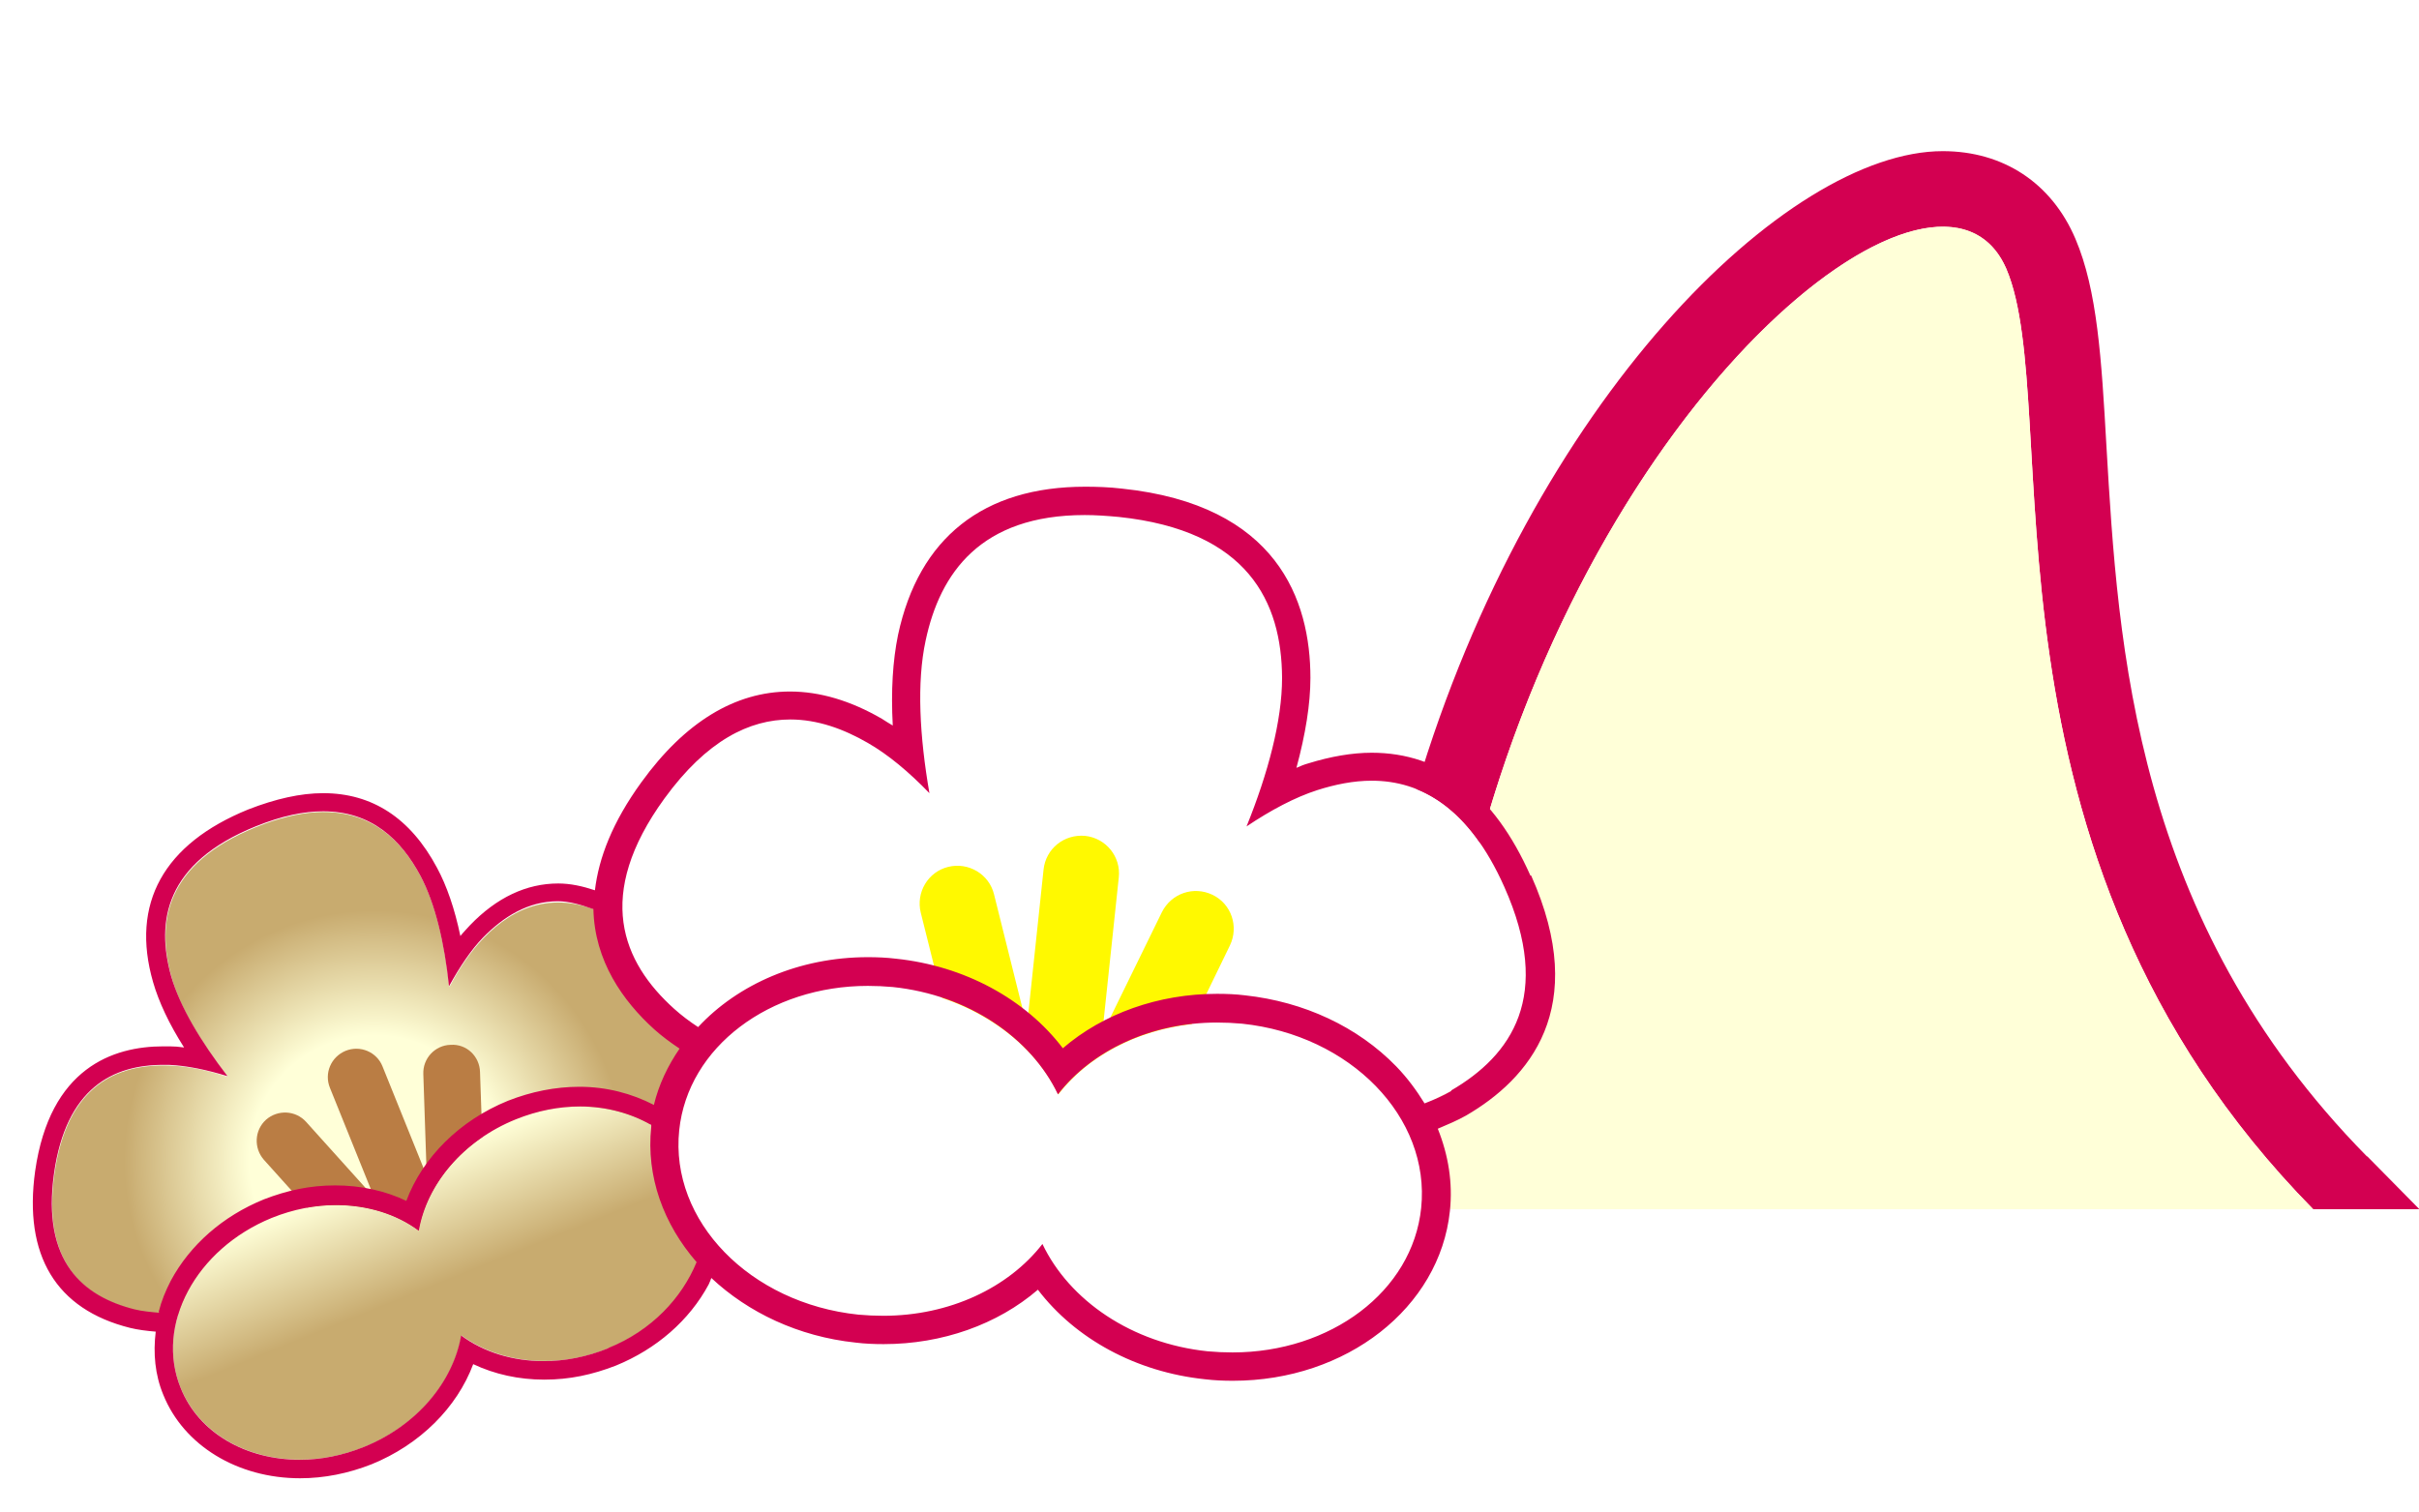
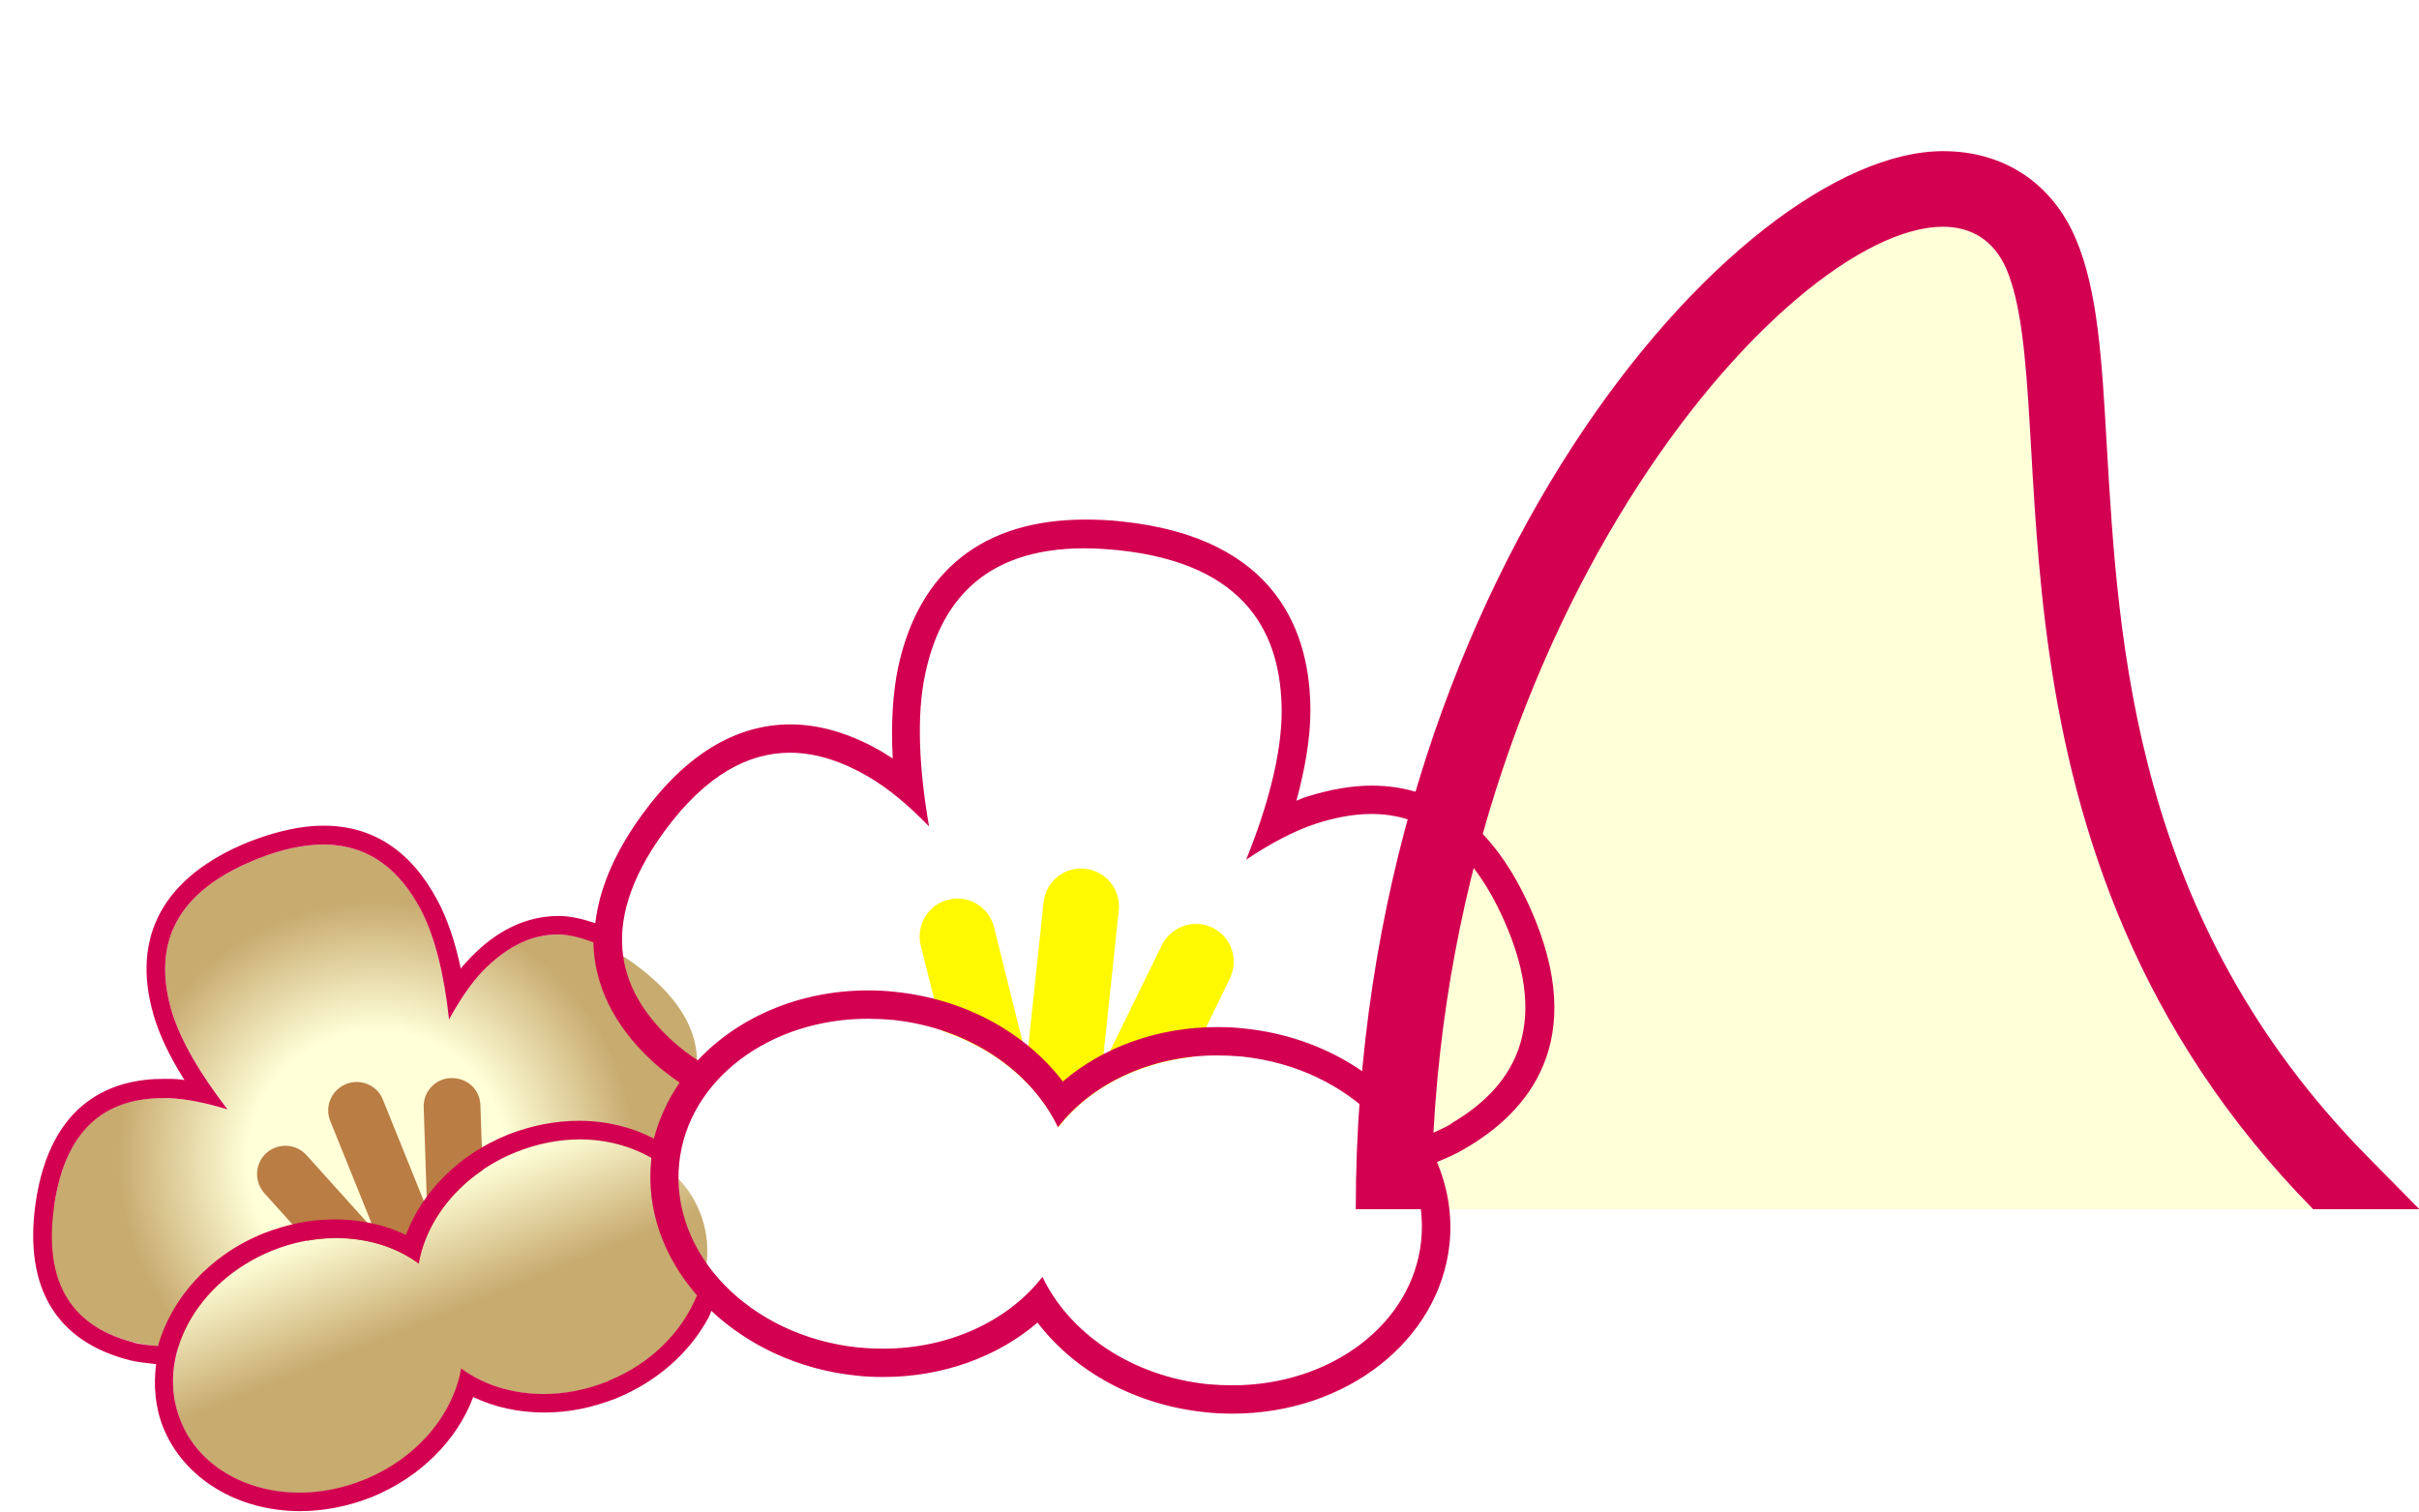
<svg xmlns="http://www.w3.org/2000/svg" id="b" viewBox="0 0 64 40">
  <defs>
    <style>.g{fill:none;}.h{fill:url(#f);}.i{fill:url(#e);}.j{fill:#d30051;}.k{fill:#ba7d44;}.l{fill:#ffffd8;}.m{fill:#fff900;}</style>
-     <radialGradient id="e" cx="9.9" cy="30.71" fx="9.9" fy="30.71" r="6.62" gradientUnits="userSpaceOnUse">
+     <radialGradient id="e" cx="268.79" cy="3.31" fx="268.79" fy="3.31" r="6.84" gradientTransform="translate(257.95 -73.06) rotate(158) scale(1 -1)" gradientUnits="userSpaceOnUse">
      <stop offset=".5" stop-color="#ffffd8" />
      <stop offset="1" stop-color="#c8ab6f" />
    </radialGradient>
-     <linearGradient id="f" x1="12.68" y1="37.06" x2="10.23" y2="31" gradientUnits="userSpaceOnUse">
+     <linearGradient id="f" x1="268.79" y1="11.04" x2="268.79" y2="4.5" gradientTransform="translate(257.95 -73.06) rotate(158) scale(1 -1)" gradientUnits="userSpaceOnUse">
      <stop offset=".5" stop-color="#c8ab6f" />
      <stop offset="1" stop-color="#ffffd8" />
    </linearGradient>
  </defs>
  <g id="c">
    <g id="d">
      <rect class="g" width="64" height="40" />
-       <path class="j" d="M62.62,30.6c-6.17-6.27-6.58-13.51-6.89-18.8-.13-2.3-.24-4.12-.82-5.48-.63-1.48-1.91-2.32-3.51-2.32h0c-4.12,0-10.87,6.58-13.93,16.88.6.24,1.18.69,1.69,1.43,2.72-9.94,9.03-16.31,12.24-16.31.76,0,1.35.36,1.68,1.11,1.57,3.66-1.21,15.4,8.12,24.89h2.81l-1.38-1.4Z" />
-       <path class="l" d="M53.08,7.11c-1.69-3.93-10.56,2.9-13.92,15.2.23.33.45.71.65,1.16,1.29,2.89.19,4.46-1.41,5.39-.13.07-.27.13-.41.2-.08.96-.12,1.94-.12,2.94h23.33c-9.33-9.49-6.55-21.23-8.12-24.89Z" />
-       <path class="i" d="M18.37,27.9c.03-.1.04-.19.05-.29-.32-.2-.6-.41-.83-.62-.93-.84-1.42-1.76-1.49-2.76-1.42-.71-2.5-.24-3.31.6-.33.34-.63.78-.9,1.29-.13-1.14-.36-2.18-.76-2.93-.71-1.34-1.97-2.27-4.36-1.3-2.39.97-2.64,2.51-2.23,3.97.23.82.79,1.74,1.49,2.64-.55-.18-1.08-.29-1.55-.3-1.39-.05-2.71.52-3.04,2.87s.78,3.26,2.13,3.6c1.9.48,5.22-.36,7.29-1.12.16-.05.33-.12.51-.19,0,0,.02,0,.03-.01h0s.02,0,.03-.01c.19-.07.35-.15.5-.22,1.92-.85,4.71-2.45,5.85-4.04.13-.41.33-.8.59-1.17Z" />
-       <path class="k" d="M8.15,31.96c1.09-.19,2.16.04,2.93.61.16-.94.77-1.85,1.68-2.47l-.06-1.73c-.01-.41-.35-.75-.78-.72-.41.01-.74.36-.72.78l.09,2.69-1.17-2.9c-.15-.38-.59-.57-.98-.41-.38.16-.57.59-.41.98l1.17,2.9-1.8-2c-.28-.31-.75-.33-1.06-.06-.31.28-.33.75-.06,1.06l1.16,1.29Z" />
-       <path class="h" d="M17.59,30.01c-1-.77-2.51-.97-3.94-.39-1.41.57-2.36,1.73-2.57,2.95-1-.73-2.49-.91-3.89-.34-2.01.81-3.09,2.82-2.41,4.5.68,1.67,2.85,2.37,4.86,1.56,1.41-.57,2.36-1.73,2.57-2.95,1,.73,2.49.91,3.89.34,1.29-.52,2.19-1.55,2.49-2.65-.7-.86-1.07-1.91-1-3.01Z" />
-       <path class="m" d="M24.93,26.41c1.4.47,2.52,1.4,3.07,2.55.78-1.01,2.06-1.69,3.53-1.86l1.01-2.08c.24-.5.04-1.1-.46-1.34-.5-.24-1.09-.04-1.34.46l-1.58,3.23.44-4.15c.06-.55-.34-1.04-.89-1.1-.56-.05-1.04.34-1.1.89l-.44,4.15-.87-3.49c-.13-.54-.68-.86-1.21-.73-.54.13-.86.68-.73,1.21l.56,2.24Z" />
-       <path class="j" d="M40.49,23.17c-.96-2.16-2.37-3.25-4.2-3.25-.52,0-1.09.1-1.67.28-.11.03-.21.07-.32.12.24-.89.37-1.69.37-2.38,0-2.05-.87-4.58-4.99-5.01-.34-.04-.67-.05-.97-.05-2.69,0-4.4,1.35-4.95,3.92-.14.68-.19,1.48-.14,2.4-.1-.06-.2-.12-.29-.18-.83-.48-1.64-.72-2.43-.72-1.45,0-2.78.81-3.93,2.4-.77,1.06-1.13,2.01-1.23,2.86-.33-.11-.65-.18-.97-.18-.84,0-1.63.37-2.34,1.11-.08.09-.17.18-.25.28-.15-.72-.36-1.33-.62-1.81-.7-1.31-1.71-1.97-3.01-1.97-.6,0-1.26.15-1.98.43-2.24.91-3.12,2.49-2.52,4.57.15.52.42,1.1.82,1.73-.13-.02-.26-.03-.38-.03-.06,0-.11,0-.17,0-1.33,0-3,.57-3.39,3.3-.31,2.23.55,3.66,2.51,4.15.2.05.44.08.68.1-.07.57-.02,1.14.2,1.67.54,1.34,1.96,2.21,3.62,2.21.64,0,1.28-.13,1.89-.37,1.28-.52,2.26-1.5,2.69-2.65.57.27,1.21.41,1.88.41s1.27-.13,1.89-.37c1.08-.44,1.95-1.2,2.46-2.15.03-.06.05-.12.07-.17.97.91,2.3,1.55,3.82,1.71.24.03.49.04.74.04,1.55,0,3.01-.52,4.08-1.44.99,1.3,2.6,2.18,4.42,2.37.25.03.49.04.74.04,3,0,5.47-1.93,5.74-4.49.08-.75-.04-1.48-.32-2.18.26-.11.52-.22.75-.35,1.65-.96,3.29-2.83,1.72-6.35ZM4.21,34.74c-.22-.02-.45-.04-.65-.09-1.35-.34-2.46-1.25-2.13-3.6.32-2.26,1.56-2.87,2.89-2.87.05,0,.1,0,.15,0,.47.02,1,.13,1.55.3-.7-.91-1.25-1.82-1.49-2.64-.41-1.46-.16-3,2.23-3.97.69-.28,1.28-.4,1.79-.4,1.28,0,2.06.75,2.57,1.7.4.75.64,1.8.76,2.93.28-.51.58-.96.9-1.29.54-.55,1.19-.96,1.98-.96.29,0,.61.09.94.21.03,1.37.78,2.43,1.61,3.18.2.18.43.35.67.51-.31.45-.55.95-.68,1.49-.58-.3-1.25-.48-1.97-.48-.64,0-1.28.13-1.89.37-1.28.52-2.26,1.5-2.69,2.65-.56-.27-1.21-.41-1.88-.41s-1.27.13-1.89.37c-1.08.44-1.95,1.2-2.46,2.15-.14.27-.25.54-.32.82ZM16.09,35.68c-.57.23-1.15.34-1.7.34-.83,0-1.6-.24-2.19-.68-.21,1.22-1.16,2.38-2.57,2.95-.57.23-1.15.34-1.7.34-1.41,0-2.67-.7-3.15-1.9-.68-1.67.4-3.68,2.41-4.5.57-.23,1.15-.34,1.7-.34.83,0,1.6.24,2.19.68.21-1.22,1.16-2.38,2.57-2.95.57-.23,1.15-.34,1.7-.34.69,0,1.34.18,1.88.49,0,.02,0,.03,0,.05-.14,1.32.33,2.58,1.2,3.58-.39.95-1.19,1.81-2.33,2.27ZM32.61,35.79c-.22,0-.44-.01-.66-.03-2.01-.21-3.66-1.35-4.37-2.84-.9,1.16-2.46,1.9-4.21,1.9-.22,0-.44-.01-.66-.03-2.87-.3-4.99-2.48-4.74-4.88.23-2.21,2.4-3.82,4.99-3.82.22,0,.44.01.66.03,2.01.21,3.66,1.35,4.37,2.84.9-1.16,2.46-1.9,4.21-1.9.22,0,.44.01.66.03,2.87.3,4.99,2.48,4.74,4.88-.23,2.21-2.4,3.82-4.99,3.82ZM38.4,28.87c-.21.12-.45.23-.71.33-.21-.34-.45-.67-.75-.98-1.02-1.05-2.44-1.71-4-1.88-.24-.03-.49-.04-.74-.04-1.55,0-3.01.52-4.08,1.44-.99-1.3-2.6-2.18-4.42-2.37-.25-.03-.49-.04-.74-.04-1.82,0-3.44.72-4.49,1.85-.23-.15-.44-.31-.63-.48-1.38-1.24-2.12-3.01-.26-5.57,1.12-1.54,2.25-2.09,3.33-2.09.72,0,1.41.25,2.05.62.54.31,1.09.77,1.63,1.33-.26-1.5-.34-2.93-.1-4.04.38-1.79,1.46-3.32,4.21-3.32.28,0,.58.02.9.05,3.42.36,4.31,2.25,4.32,4.26,0,1.13-.37,2.52-.94,3.93.64-.43,1.28-.77,1.87-.96.47-.15.96-.25,1.44-.25,1.3,0,2.57.7,3.51,2.81,1.29,2.89.19,4.46-1.41,5.39Z" />
+       <path class="l" d="M37.86,32c0-18.11,13.12-29.76,15.21-24.89,1.57,3.66-1.21,15.4,8.12,24.89h-23.33Z" />
+       <path class="j" d="M51.4,6c.76,0,1.35.36,1.68,1.11,1.57,3.66-1.21,15.4,8.12,24.89h2.81l-1.38-1.4c-6.17-6.27-6.58-13.51-6.89-18.8-.13-2.3-.24-4.12-.82-5.48-.63-1.48-1.91-2.32-3.51-2.32h0c-5.46,0-15.54,11.55-15.54,28h2c0-15.3,9.37-26,13.54-26Z" />
+       <path class="i" d="M1.43,31.93c.33-2.35,1.65-2.92,3.04-2.87.47.02,1,.13,1.55.3-.7-.91-1.25-1.82-1.49-2.64-.41-1.46-.16-3,2.23-3.97s3.65-.03,4.36,1.3c.4.75.64,1.8.76,2.93.28-.51.58-.96.9-1.29.97-1,2.31-1.51,4.18-.05,1.87,1.46,1.7,2.89.96,4.07-1.04,1.66-4.01,3.37-6.02,4.26-.15.07-.32.14-.5.22,0,0-.02,0-.03.01,0,0,0,0,0,0s0,0,0,0c0,0-.02,0-.03.01-.19.08-.36.14-.51.19-2.06.75-5.39,1.59-7.29,1.12-1.35-.34-2.46-1.25-2.13-3.6Z" />
+       <path class="k" d="M8.15,32.84c1.09-.19,2.16.04,2.93.61.16-.94.77-1.85,1.69-2.47l-.06-1.73c-.01-.41-.34-.73-.78-.72-.41.01-.74.36-.72.78l.09,2.69-1.17-2.9c-.15-.38-.59-.57-.98-.41-.38.16-.57.59-.41.98l1.17,2.9-1.8-2c-.28-.31-.75-.33-1.06-.06-.31.28-.33.75-.06,1.06l1.16,1.29Z" />
+       <path class="h" d="M7.19,33.11c1.41-.57,2.9-.39,3.89.34.21-1.22,1.16-2.38,2.57-2.95,2.01-.81,4.18-.11,4.86,1.56s-.4,3.68-2.41,4.5c-1.41.57-2.9.39-3.89-.34-.21,1.22-1.16,2.38-2.57,2.95-2.01.81-4.18.11-4.86-1.56s.4-3.68,2.41-4.5Z" />
+       <path class="m" d="M24.93,27.28c1.4.47,2.52,1.4,3.07,2.55.78-1.01,2.06-1.69,3.53-1.86l1.01-2.08c.24-.5.04-1.1-.46-1.34-.49-.24-1.09-.04-1.34.46l-1.58,3.23.44-4.15c.06-.55-.34-1.04-.89-1.1-.56-.06-1.04.34-1.1.89l-.44,4.15-.87-3.49c-.13-.54-.68-.87-1.21-.73-.54.13-.86.68-.73,1.21l.56,2.24Z" />
+       <path class="j" d="M40.49,24.04c-.96-2.16-2.37-3.25-4.2-3.25-.52,0-1.09.1-1.67.28-.11.03-.21.07-.32.12.24-.89.37-1.69.37-2.38,0-2.05-.87-4.58-4.99-5.01-.34-.04-.67-.05-.97-.05-2.69,0-4.4,1.35-4.95,3.92-.14.68-.19,1.48-.14,2.4-.1-.06-.2-.12-.29-.18-.83-.48-1.64-.72-2.42-.72-1.45,0-2.78.81-3.93,2.4-.77,1.06-1.13,2.01-1.23,2.86-.33-.11-.65-.19-.97-.19-.84,0-1.63.37-2.34,1.11-.08.09-.17.18-.25.28-.15-.72-.36-1.33-.62-1.81-.7-1.31-1.71-1.97-3.01-1.97-.6,0-1.26.15-1.98.43-2.24.91-3.12,2.49-2.52,4.57.15.52.42,1.1.82,1.73-.13-.02-.26-.03-.38-.03-.06,0-.11,0-.17,0-1.33,0-3,.57-3.39,3.3-.31,2.23.55,3.66,2.51,4.15.2.05.44.07.68.1-.07.56-.03,1.13.19,1.68.54,1.34,1.96,2.21,3.62,2.21.64,0,1.28-.13,1.89-.37,1.28-.52,2.26-1.5,2.69-2.65.56.27,1.21.41,1.88.41s1.27-.13,1.89-.37c1.08-.44,1.95-1.2,2.46-2.15.03-.06.05-.11.07-.17.97.91,2.3,1.55,3.81,1.71.24.03.49.04.74.04,1.55,0,3.01-.52,4.08-1.44.99,1.3,2.6,2.18,4.42,2.37.25.03.49.04.74.04,3,0,5.47-1.93,5.74-4.49.08-.76-.05-1.49-.33-2.17.27-.11.52-.22.75-.36,1.65-.96,3.29-2.83,1.72-6.35ZM3.56,35.53c-1.35-.34-2.46-1.25-2.13-3.6.32-2.26,1.56-2.87,2.89-2.87.05,0,.1,0,.15,0,.47.02,1,.13,1.55.3-.7-.91-1.25-1.82-1.49-2.64-.41-1.46-.16-3,2.23-3.97.69-.28,1.28-.4,1.79-.4,1.28,0,2.06.75,2.57,1.7.4.75.64,1.8.76,2.93.28-.51.58-.96.9-1.29.54-.55,1.19-.96,1.98-.96.29,0,.61.08.94.21.03,1.38.78,2.44,1.61,3.19.2.18.43.35.67.52-.31.45-.54.95-.68,1.48-.58-.3-1.25-.47-1.98-.47-.64,0-1.28.13-1.89.37-1.28.52-2.26,1.5-2.69,2.65-.56-.27-1.21-.41-1.88-.41s-1.27.13-1.89.37c-1.44.58-2.44,1.73-2.79,2.98-.23-.02-.45-.04-.65-.09ZM16.09,36.55c-.57.23-1.15.34-1.7.34-.83,0-1.6-.24-2.19-.68-.21,1.22-1.16,2.38-2.57,2.95-.57.23-1.15.34-1.7.34-1.41,0-2.67-.7-3.15-1.9-.68-1.67.4-3.68,2.41-4.5.57-.23,1.15-.34,1.7-.34.83,0,1.6.24,2.19.68.21-1.22,1.16-2.38,2.57-2.95.57-.23,1.15-.34,1.7-.34.69,0,1.34.18,1.88.49,0,.02,0,.03,0,.05-.14,1.32.33,2.58,1.21,3.59-.39.95-1.2,1.8-2.34,2.26ZM32.61,36.66c-.22,0-.44-.01-.66-.03-2.01-.21-3.66-1.35-4.37-2.84-.9,1.16-2.46,1.9-4.21,1.9-.22,0-.44-.01-.66-.03-2.87-.3-4.99-2.48-4.74-4.88.23-2.21,2.4-3.82,4.99-3.82.22,0,.44.01.66.03,2.01.21,3.66,1.35,4.37,2.84.9-1.16,2.46-1.9,4.21-1.9.22,0,.44.01.66.03,2.87.3,4.99,2.48,4.74,4.88-.23,2.21-2.4,3.82-4.99,3.82ZM38.4,29.74c-.21.12-.46.23-.71.34-.91-1.51-2.65-2.64-4.75-2.86-.25-.03-.49-.04-.74-.04-1.55,0-3.01.52-4.08,1.44-.99-1.3-2.6-2.18-4.42-2.37-.25-.03-.49-.04-.74-.04h0c-1.82,0-3.44.72-4.5,1.85-.23-.15-.44-.31-.63-.48-1.38-1.24-2.12-3.01-.26-5.57,1.12-1.53,2.25-2.09,3.33-2.09.72,0,1.41.25,2.05.62.54.31,1.09.77,1.63,1.33-.26-1.5-.34-2.93-.1-4.04.38-1.79,1.46-3.32,4.21-3.32.28,0,.58.02.9.05,3.42.36,4.31,2.25,4.32,4.26,0,1.13-.37,2.52-.94,3.93.64-.43,1.28-.77,1.87-.96.47-.15.96-.25,1.44-.25,1.3,0,2.57.7,3.51,2.81,1.29,2.89.19,4.46-1.41,5.39Z" />
    </g>
  </g>
</svg>
